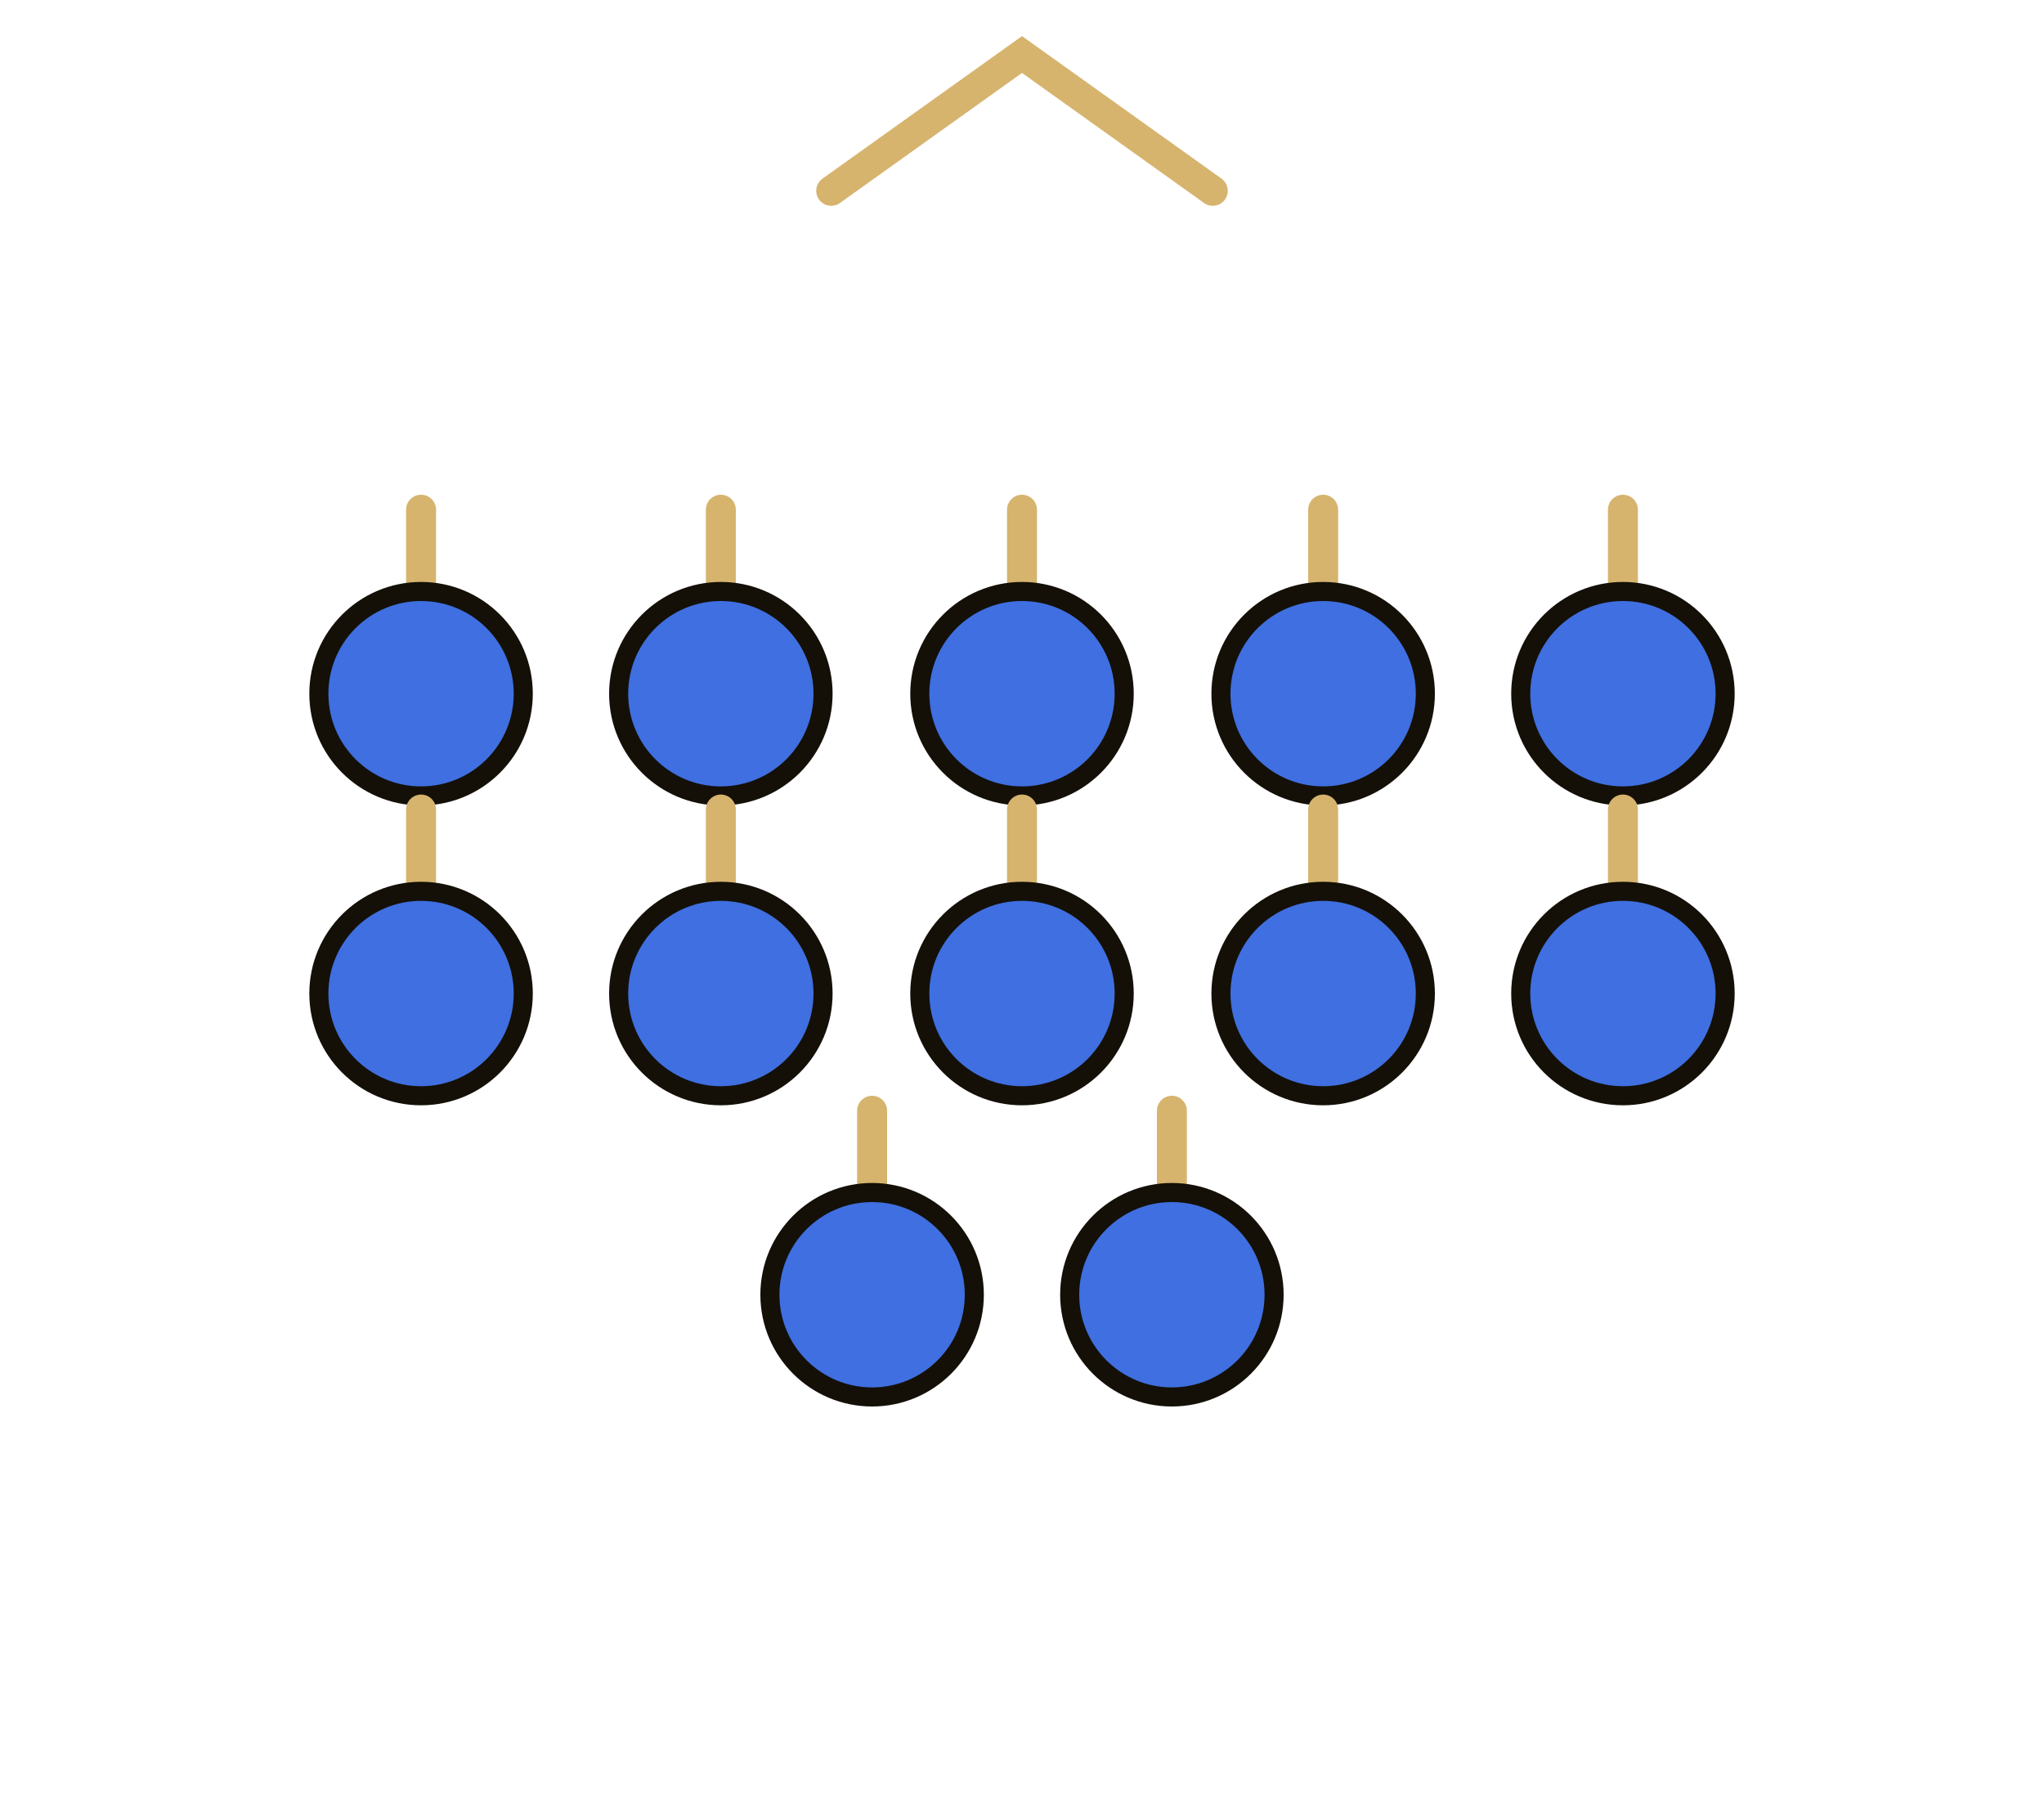
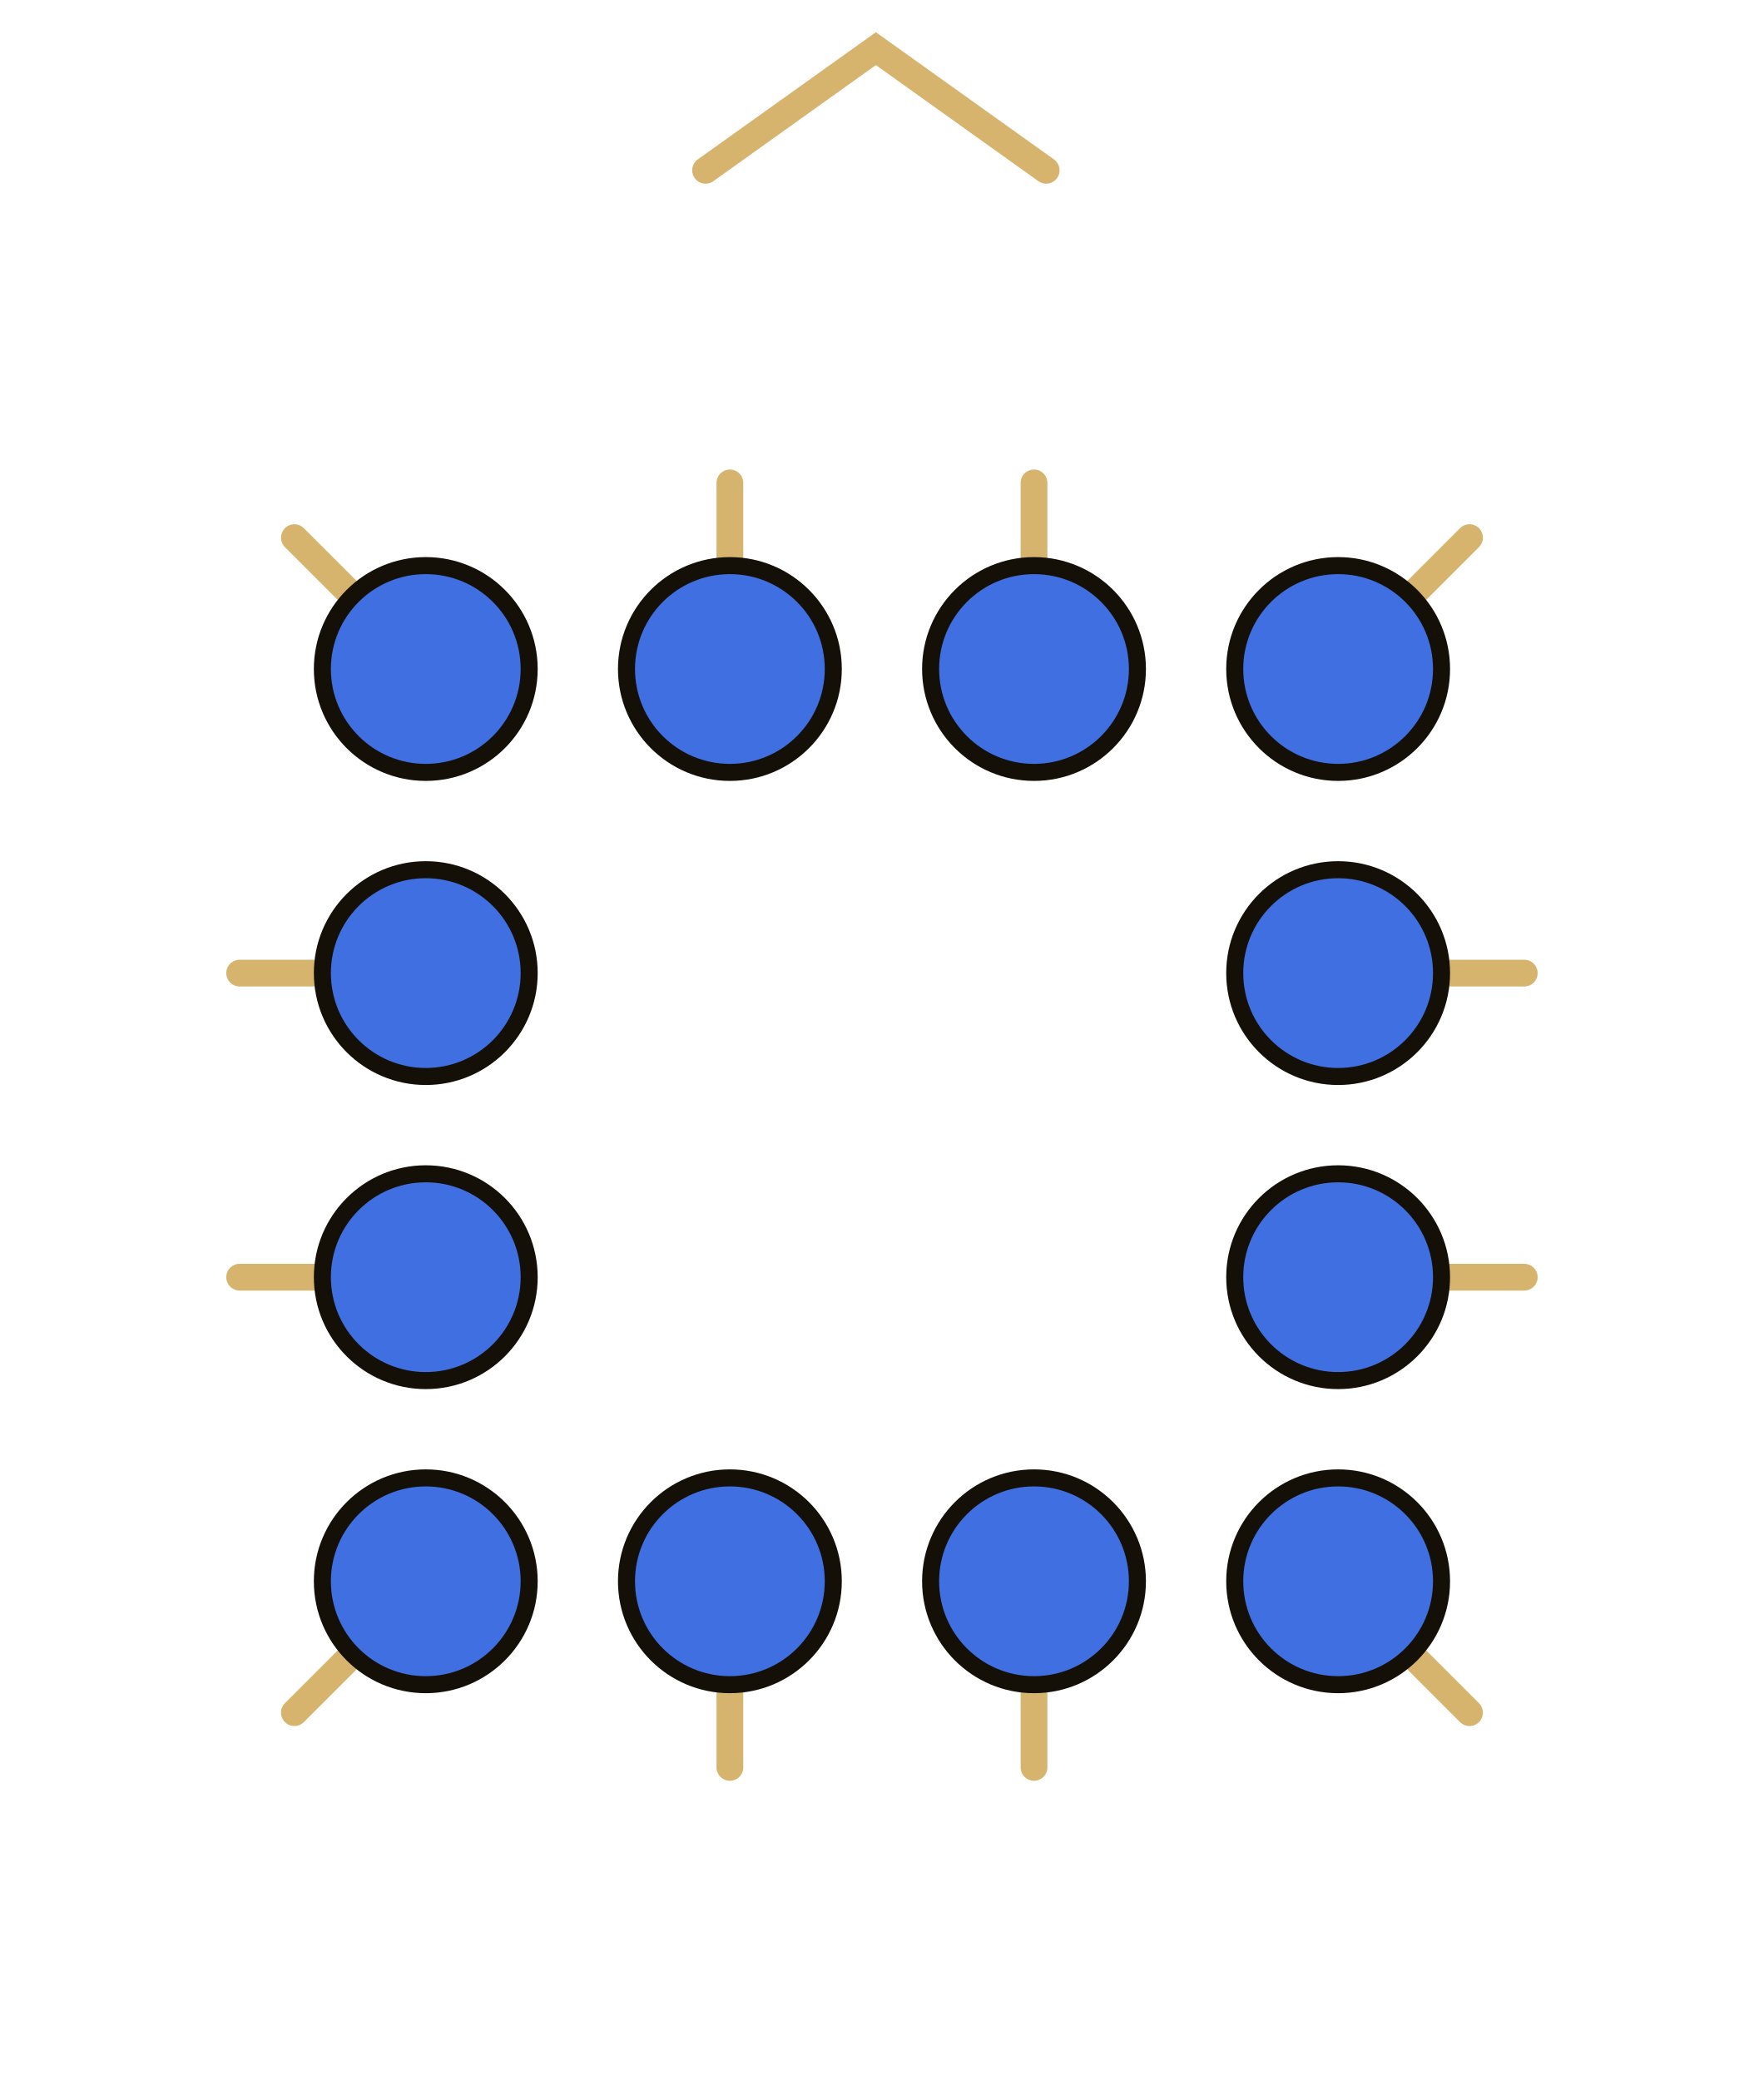
- <svg xmlns="http://www.w3.org/2000/svg" viewBox="0 0 150 132" width="150" height="132">
+ <svg xmlns="http://www.w3.org/2000/svg" viewBox="0 0 145 171" width="145" height="171">
  <style>.m{fill:#3f6fe0;stroke:#141008;stroke-width:1.4}.f{stroke:#d6b46e;stroke-width:2.2;stroke-linecap:round}.a{fill:#b8941f;font:600 12px Georgia,serif;text-anchor:middle}</style>
-   <path class="f" d="M61 14 L75 4 L89 14" fill="none" />
-   <text class="a" x="75" y="130" style="opacity:.0">.</text>
-   <line class="f" x1="30.9" y1="50.9" x2="30.9" y2="37.4" />
-   <circle class="m" cx="30.9" cy="50.9" r="7.5" />
-   <line class="f" x1="52.9" y1="50.9" x2="52.9" y2="37.4" />
-   <circle class="m" cx="52.9" cy="50.9" r="7.5" />
-   <line class="f" x1="75.0" y1="50.9" x2="75.0" y2="37.4" />
-   <circle class="m" cx="75.0" cy="50.9" r="7.5" />
-   <line class="f" x1="97.1" y1="50.9" x2="97.1" y2="37.4" />
-   <circle class="m" cx="97.1" cy="50.9" r="7.5" />
-   <line class="f" x1="119.1" y1="50.9" x2="119.1" y2="37.4" />
-   <circle class="m" cx="119.1" cy="50.9" r="7.5" />
-   <line class="f" x1="30.9" y1="72.9" x2="30.9" y2="59.4" />
-   <circle class="m" cx="30.9" cy="72.9" r="7.5" />
-   <line class="f" x1="52.9" y1="72.9" x2="52.9" y2="59.4" />
-   <circle class="m" cx="52.9" cy="72.9" r="7.5" />
-   <line class="f" x1="75.0" y1="72.9" x2="75.0" y2="59.4" />
-   <circle class="m" cx="75.0" cy="72.9" r="7.5" />
-   <line class="f" x1="97.1" y1="72.9" x2="97.1" y2="59.4" />
-   <circle class="m" cx="97.1" cy="72.9" r="7.5" />
-   <line class="f" x1="119.1" y1="72.9" x2="119.1" y2="59.4" />
-   <circle class="m" cx="119.1" cy="72.9" r="7.5" />
-   <line class="f" x1="64.0" y1="95.0" x2="64.0" y2="81.5" />
-   <circle class="m" cx="64.0" cy="95.0" r="7.5" />
-   <line class="f" x1="86.0" y1="95.0" x2="86.0" y2="81.5" />
-   <circle class="m" cx="86.0" cy="95.0" r="7.5" />
+   <path class="f" d="M58 14 L72 4 L86 14" fill="none" />
+   <text class="a" x="72" y="169" style="opacity:.0">.</text>
+   <line class="f" x1="35.0" y1="55.0" x2="24.2" y2="44.2" />
+   <circle class="m" cx="35.0" cy="55.0" r="8.5" />
+   <line class="f" x1="60.0" y1="55.0" x2="60.0" y2="39.7" />
+   <circle class="m" cx="60.0" cy="55.0" r="8.5" />
+   <line class="f" x1="85.0" y1="55.0" x2="85.0" y2="39.7" />
+   <circle class="m" cx="85.0" cy="55.0" r="8.5" />
+   <line class="f" x1="110.0" y1="55.0" x2="120.8" y2="44.2" />
+   <circle class="m" cx="110.0" cy="55.0" r="8.5" />
+   <line class="f" x1="110.0" y1="80.0" x2="125.3" y2="80.0" />
+   <circle class="m" cx="110.0" cy="80.0" r="8.5" />
+   <line class="f" x1="110.0" y1="105.0" x2="125.3" y2="105.0" />
+   <circle class="m" cx="110.0" cy="105.0" r="8.5" />
+   <line class="f" x1="35.0" y1="130.0" x2="24.2" y2="140.8" />
+   <circle class="m" cx="35.0" cy="130.0" r="8.5" />
+   <line class="f" x1="35.0" y1="105.0" x2="19.7" y2="105.0" />
+   <circle class="m" cx="35.0" cy="105.0" r="8.5" />
+   <line class="f" x1="35.0" y1="80.0" x2="19.7" y2="80.0" />
+   <circle class="m" cx="35.0" cy="80.0" r="8.5" />
+   <line class="f" x1="110.0" y1="130.0" x2="120.8" y2="140.8" />
+   <circle class="m" cx="110.0" cy="130.0" r="8.5" />
+   <line class="f" x1="85.0" y1="130.0" x2="85.0" y2="145.3" />
+   <circle class="m" cx="85.0" cy="130.0" r="8.5" />
+   <line class="f" x1="60.0" y1="130.0" x2="60.0" y2="145.3" />
+   <circle class="m" cx="60.0" cy="130.0" r="8.5" />
</svg>
